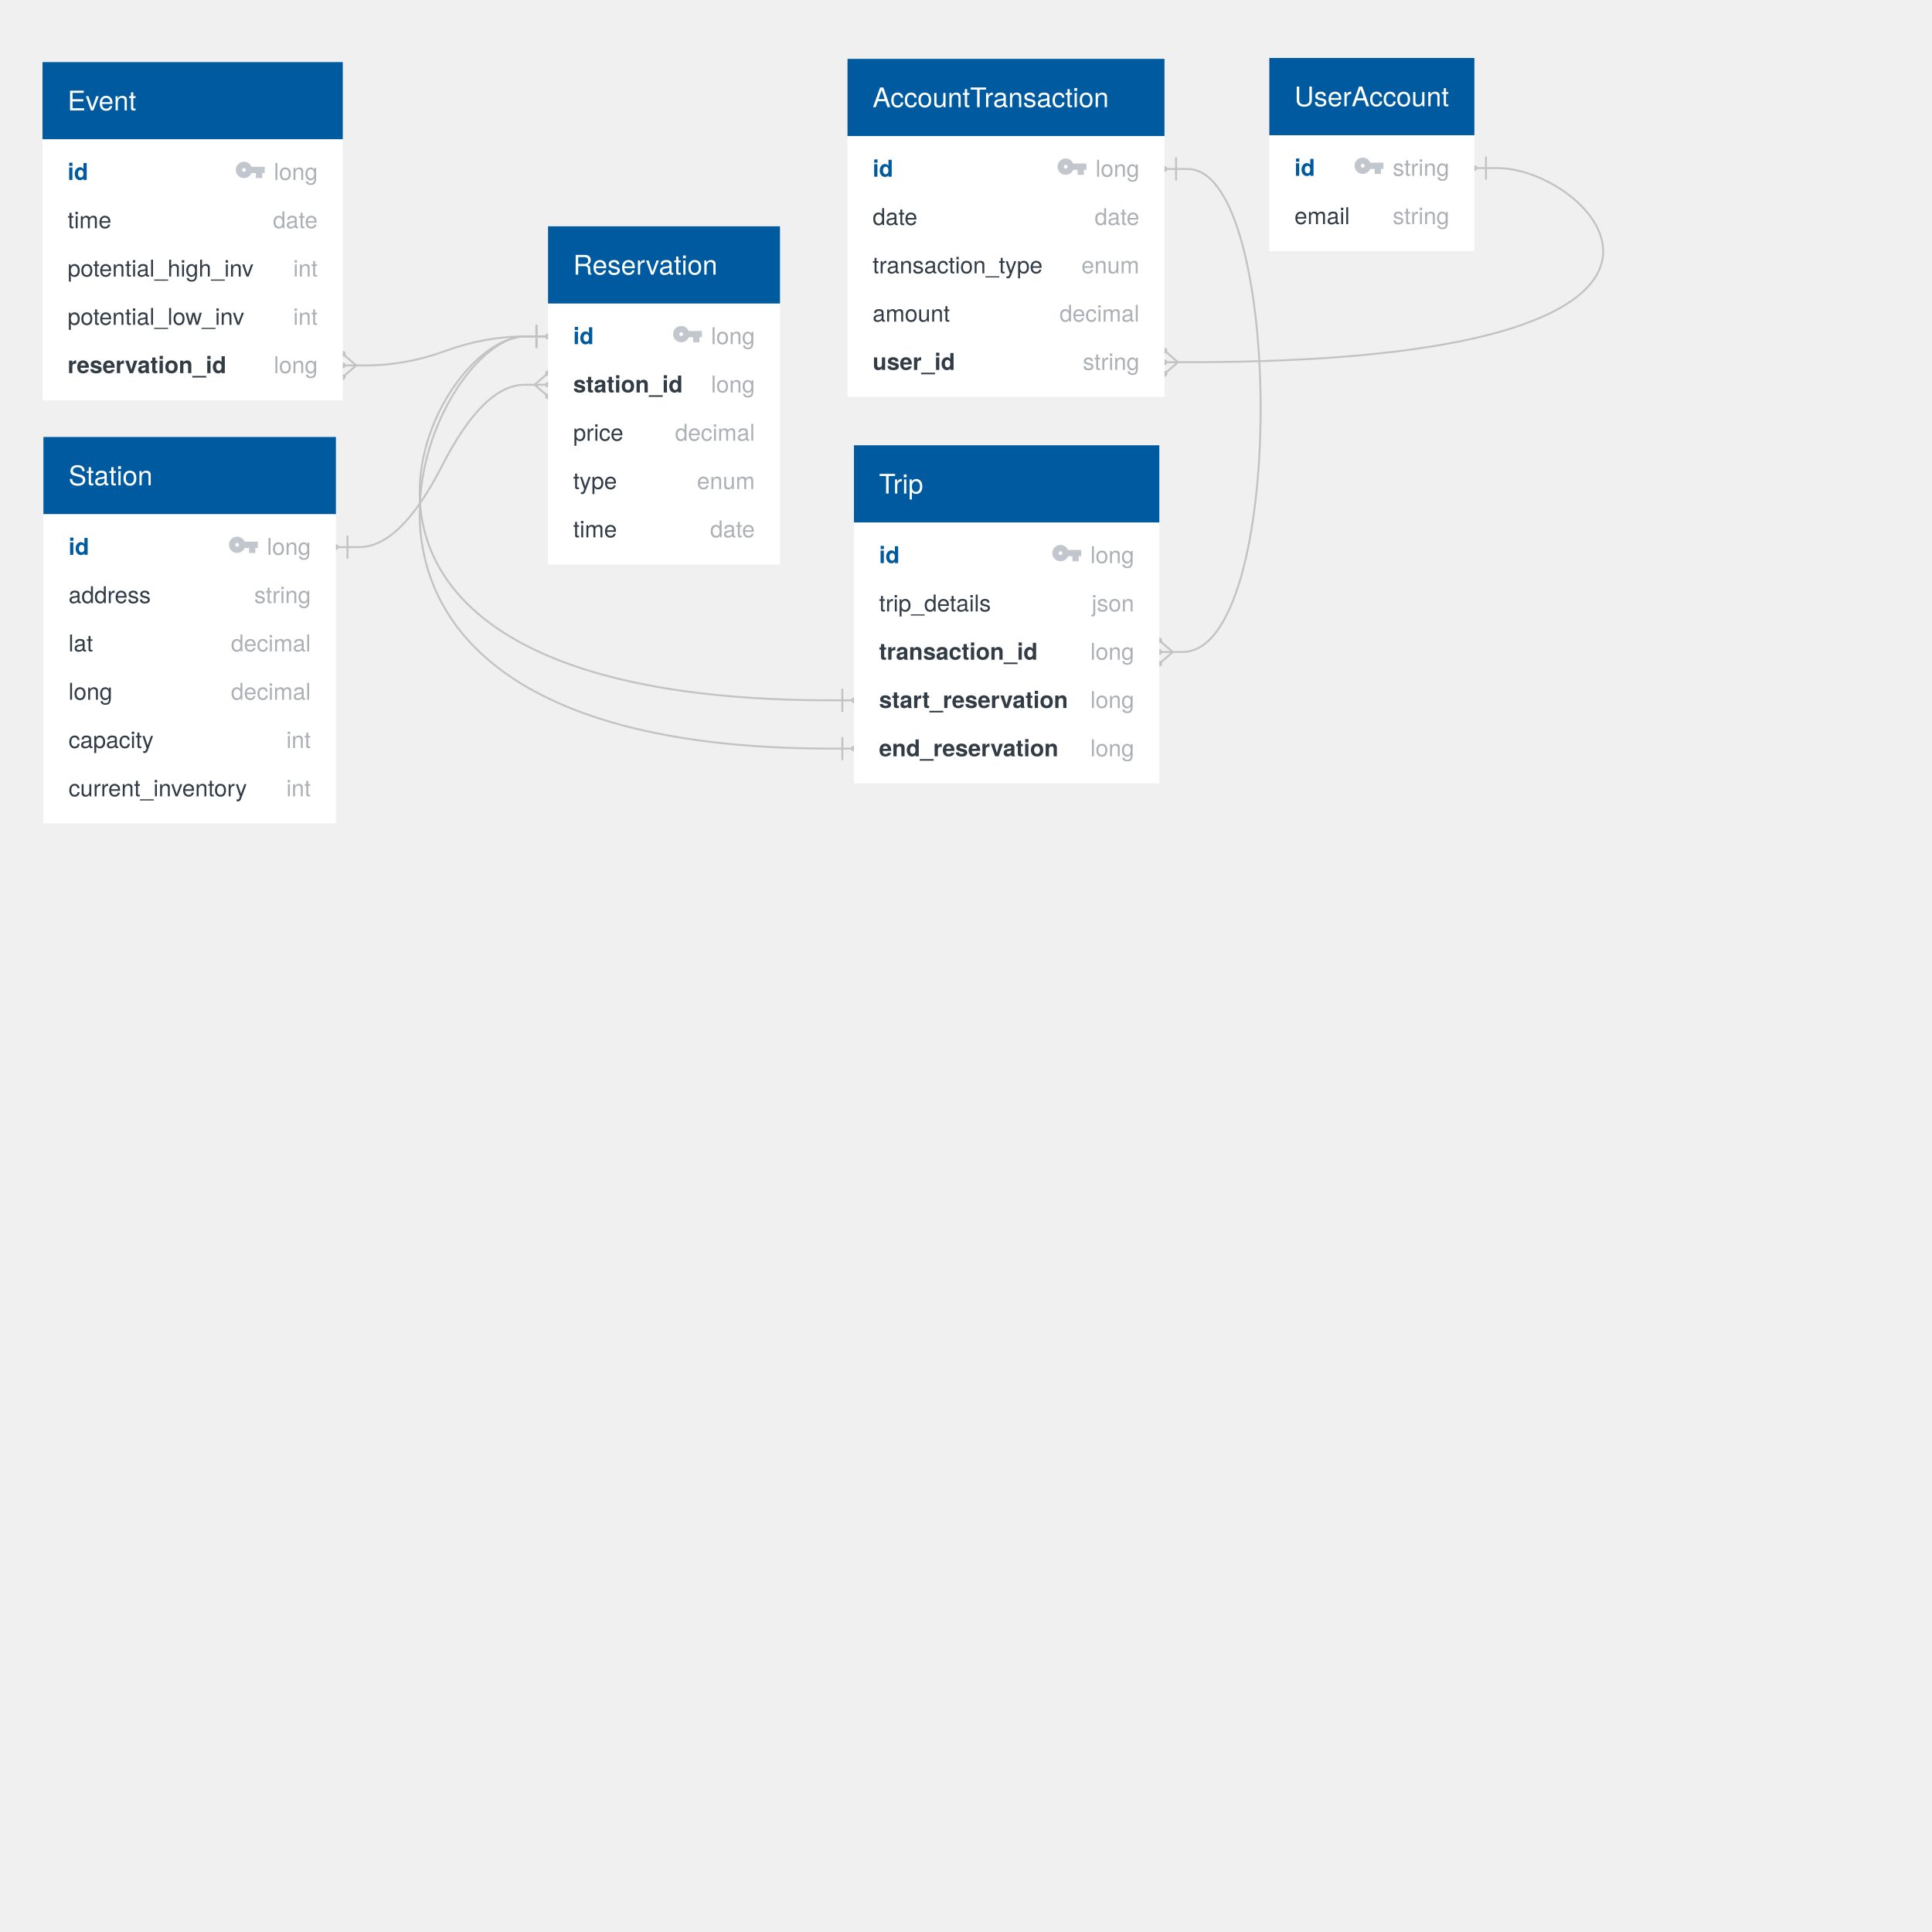
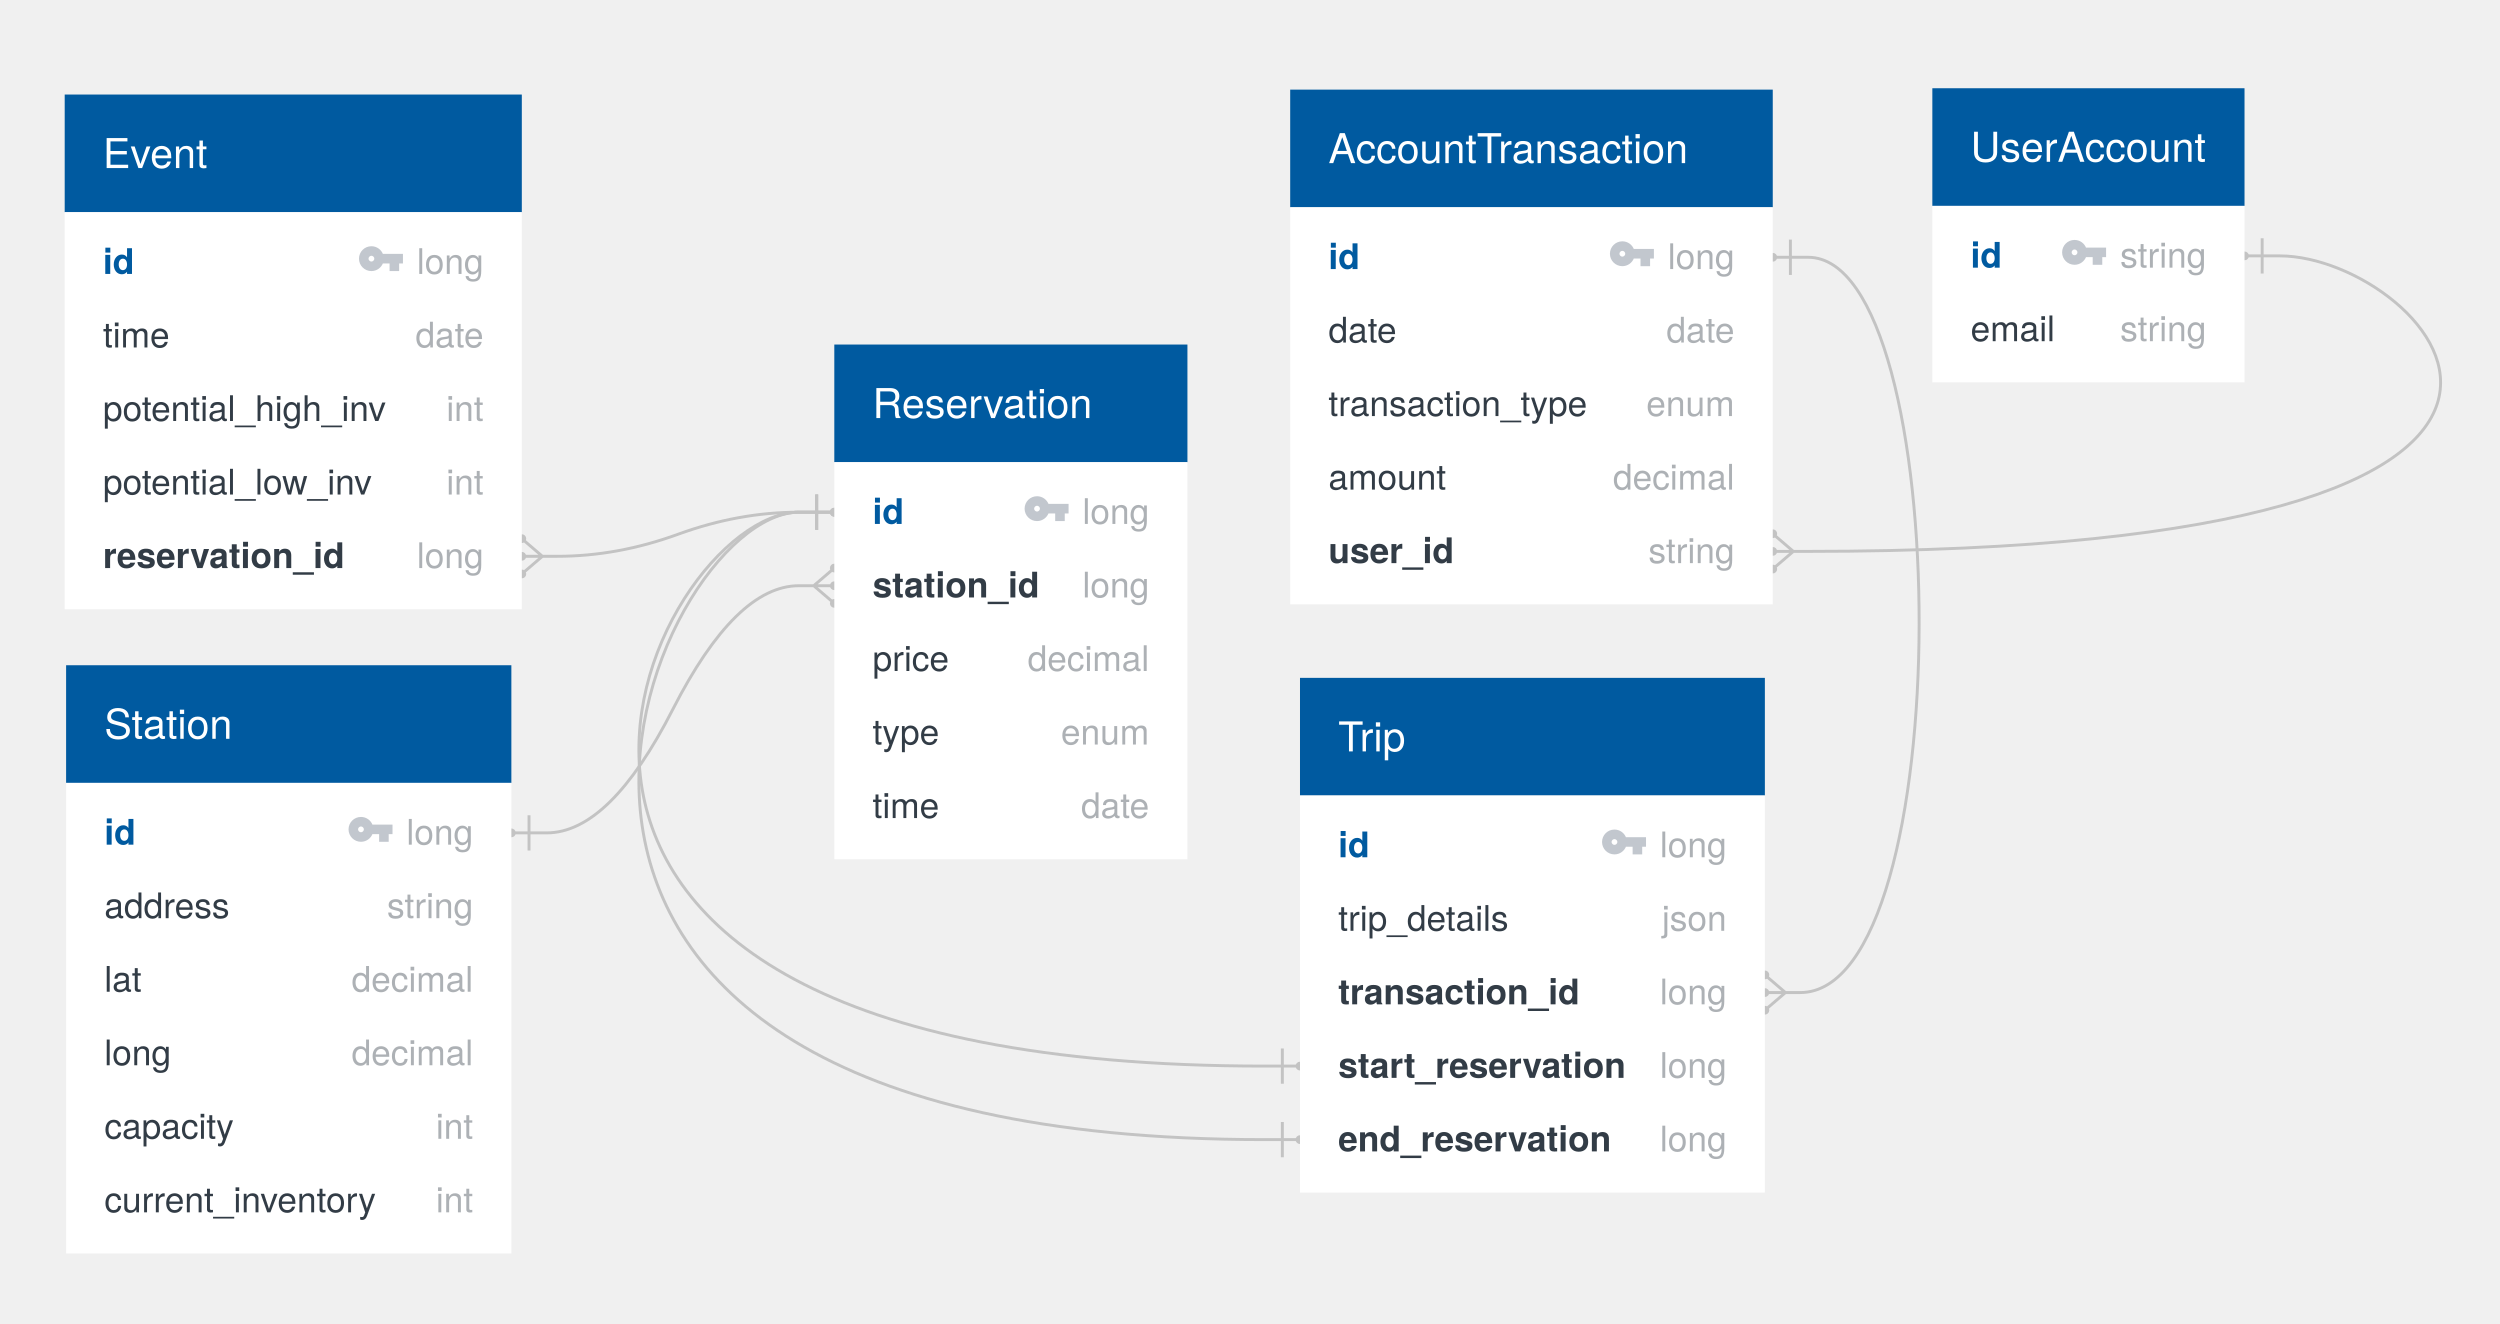
- <svg xmlns="http://www.w3.org/2000/svg" viewBox="0 0 1000 1000" class="diagram-root" style="background: #f5f6f6">
+ <svg xmlns="http://www.w3.org/2000/svg" viewBox="0 0 850 450" class="diagram-root" style="background: #f5f6f6">
  <style>
        .diagram-root {
            font-family: "Helvetica Neue", sans-serif;
            font-size: 12px;
        }
        .t {
            overflow: visible;
        }
        .t-bg {
            y: 40;
            fill: #fff;
        }
        .th {
            fill: #005aa0;
        }
        .tht {
            fill: #fff;
            font-size: 14px;
        }
        .tf {
            fill: #323c46;
            overflow: visible;
        }
        .tf.pk {
            fill: #005aa0;
            font-weight: bold;
        }
        .tf.fk {
            font-weight: bold;
        }
        .ty {
            fill: #adb1b5;
            font-weight: normal;
            text-anchor: end;
        }
        .r {
            fill: transparent;
            stroke: #c3c3c3;
            stroke-width: 1;
        }
        .l {
            stroke: 1;
        }
        .i {
            fill: #c2c7ce;
            stroke: #c2c7ce;
        }
        .i.ix {
            fill: #afb3b6;
            stroke: #000;
        }
        .fa {
            fill: transparent;
            overflow: visible;
        }
        .fa .bg.hover {
            fill: #f7f7f7;
        }
        .c {
            cy: 12;
            r: 4;
            stroke: #d2d2dc;
            fill: #d2d2dc;
        }
        .hr {
            fill: transparent;
            stroke: #323c46;
            stroke-opacity: 0.035;
            stroke-width: 13;
        }
        .dc {
            stroke: #fa5a3c;
            fill: #fa5a3c;
        }
        .x {
            stroke: white;
            stroke-width: 1;
        }
        .hl .th {
            fill: #1b9bff;
        }
        .hl .tht {
        }
        .fhl .bg {
            fill: #e7f4ff;
        }
        .fhls .bg {
        }
        .r.hl {
            stroke: #1b9bff;
        }
        .dim {
            opacity: 0.25;
        }

   </style>
-   <g class="drawing-wrapper" transform="translate(-291.3333, 5.472857) scale(1,1)">
+   <g class="drawing-wrapper" transform="translate(-291.3333, 5.472857) scale(1,1)" width="100%" height="100%">
    <g class="rs">
      <path d="M 575 193.67 m -1, 0 a 1,1 0 1,0 2,0 a 1,1 0 1,0 -2,0 M 575 193.67 m -0.5, 0 a 0.5,0.5 0 1,0 1,0 a 0.5,0.5 0 1,0 -1,0  M575 193.67 L575 193.67 563 193.67 M 575 199.67 m -1, 0 a 1,1 0 1,0 2,0 a 1,1 0 1,0 -2,0 M 575 199.67 m -0.5, 0 a 0.5,0.5 0 1,0 1,0 a 0.5,0.5 0 1,0 -1,0  M575 199.67 L575 199.67 568 193.67 575 187.67 M 575 187.67 m -1, 0 a 1,1 0 1,0 2,0 a 1,1 0 1,0 -2,0 M 575 187.67 m -0.5, 0 a 0.5,0.5 0 1,0 1,0 a 0.5,0.5 0 1,0 -1,0  M563 193.67 Q 541.55 193.67, 520.1 235.69 T 477.2 277.71 M 465.2 277.71 m -1, 0 a 1,1 0 1,0 2,0 a 1,1 0 1,0 -2,0 M 465.2 277.71 m -0.5, 0 a 0.5,0.5 0 1,0 1,0 a 0.5,0.5 0 1,0 -1,0  M465.2 277.71 L465.2 277.71 477.2 277.71 M471.2 283.71 L471.2 283.71 471.2 271.71" id="h973931431" class="r" />
      <path d="M 468.75 183.67 m -1, 0 a 1,1 0 1,0 2,0 a 1,1 0 1,0 -2,0 M 468.75 183.67 m -0.5, 0 a 0.5,0.5 0 1,0 1,0 a 0.5,0.5 0 1,0 -1,0  M468.75 183.67 L468.75 183.67 480.75 183.67 M 468.75 189.67 m -1, 0 a 1,1 0 1,0 2,0 a 1,1 0 1,0 -2,0 M 468.75 189.67 m -0.5, 0 a 0.5,0.5 0 1,0 1,0 a 0.5,0.5 0 1,0 -1,0  M468.75 189.67 L468.75 189.67 475.75 183.67 468.75 177.67 M 468.75 177.67 m -1, 0 a 1,1 0 1,0 2,0 a 1,1 0 1,0 -2,0 M 468.75 177.67 m -0.5, 0 a 0.5,0.5 0 1,0 1,0 a 0.5,0.5 0 1,0 -1,0  M480.75 183.67 Q 501.32 183.67, 521.88 176.17 T 563 168.67 M 575 168.67 m -1, 0 a 1,1 0 1,0 2,0 a 1,1 0 1,0 -2,0 M 575 168.67 m -0.5, 0 a 0.5,0.5 0 1,0 1,0 a 0.5,0.5 0 1,0 -1,0  M575 168.67 L575 168.67 563 168.67 M569 174.67 L569 174.67 569 162.67" id="h285543943" class="r" />
      <path d="M 894.07 182 m -1, 0 a 1,1 0 1,0 2,0 a 1,1 0 1,0 -2,0 M 894.07 182 m -0.5, 0 a 0.5,0.5 0 1,0 1,0 a 0.5,0.5 0 1,0 -1,0  M894.07 182 L894.07 182 906.07 182 M 894.07 188 m -1, 0 a 1,1 0 1,0 2,0 a 1,1 0 1,0 -2,0 M 894.07 188 m -0.5, 0 a 0.5,0.5 0 1,0 1,0 a 0.5,0.5 0 1,0 -1,0  M894.07 188 L894.07 188 901.07 182 894.07 176 M 894.07 176 m -1, 0 a 1,1 0 1,0 2,0 a 1,1 0 1,0 -2,0 M 894.07 176 m -0.5, 0 a 0.5,0.5 0 1,0 1,0 a 0.5,0.5 0 1,0 -1,0  M906.07 182 C 1212.71 182, 1116.47 81.53, 1066.47 81.53 M 1054.47 81.53 m -1, 0 a 1,1 0 1,0 2,0 a 1,1 0 1,0 -2,0 M 1054.47 81.53 m -0.5, 0 a 0.5,0.5 0 1,0 1,0 a 0.5,0.5 0 1,0 -1,0  M1054.47 81.53 L1054.47 81.53 1066.47 81.53 M1060.47 87.53 L1060.47 87.53 1060.47 75.53" id="h348586268" class="r" />
      <path d="M 891.39 332 m -1, 0 a 1,1 0 1,0 2,0 a 1,1 0 1,0 -2,0 M 891.39 332 m -0.5, 0 a 0.5,0.5 0 1,0 1,0 a 0.5,0.5 0 1,0 -1,0  M891.39 332 L891.39 332 903.39 332 M 891.39 338 m -1, 0 a 1,1 0 1,0 2,0 a 1,1 0 1,0 -2,0 M 891.39 338 m -0.5, 0 a 0.5,0.5 0 1,0 1,0 a 0.5,0.5 0 1,0 -1,0  M891.39 338 L891.39 338 898.39 332 891.39 326 M 891.39 326 m -1, 0 a 1,1 0 1,0 2,0 a 1,1 0 1,0 -2,0 M 891.39 326 m -0.5, 0 a 0.5,0.5 0 1,0 1,0 a 0.5,0.5 0 1,0 -1,0  M903.39 332 C 957.678 332, 956.07 82, 906.07 82 M 894.07 82 m -1, 0 a 1,1 0 1,0 2,0 a 1,1 0 1,0 -2,0 M 894.07 82 m -0.5, 0 a 0.5,0.5 0 1,0 1,0 a 0.5,0.5 0 1,0 -1,0  M894.07 82 L894.07 82 906.07 82 M900.07 88 L900.07 88 900.07 76" id="h1812625140" class="r" />
      <path d="M 733.33 357 m -1, 0 a 1,1 0 1,0 2,0 a 1,1 0 1,0 -2,0 M 733.33 357 m -0.5, 0 a 0.5,0.5 0 1,0 1,0 a 0.5,0.5 0 1,0 -1,0  M733.33 357 L733.33 357 721.33 357 M727.33 363 L727.33 363 727.33 351 M721.33 357 C 418.002 357, 513 168.67, 563 168.67 M 575 168.67 m -1, 0 a 1,1 0 1,0 2,0 a 1,1 0 1,0 -2,0 M 575 168.67 m -0.5, 0 a 0.5,0.5 0 1,0 1,0 a 0.5,0.5 0 1,0 -1,0  M575 168.67 L575 168.67 563 168.67 M569 174.67 L569 174.67 569 162.67" id="h1167572492" class="r" />
      <path d="M 733.33 382 m -1, 0 a 1,1 0 1,0 2,0 a 1,1 0 1,0 -2,0 M 733.33 382 m -0.5, 0 a 0.5,0.5 0 1,0 1,0 a 0.5,0.5 0 1,0 -1,0  M733.33 382 L733.33 382 721.33 382 M727.33 388 L727.33 388 727.33 376 M721.33 382 C 418.002 382, 513 168.67, 563 168.67 M 575 168.67 m -1, 0 a 1,1 0 1,0 2,0 a 1,1 0 1,0 -2,0 M 575 168.67 m -0.5, 0 a 0.5,0.5 0 1,0 1,0 a 0.5,0.5 0 1,0 -1,0  M575 168.67 L575 168.67 563 168.67 M569 174.67 L569 174.67 569 162.67" id="h3354970713" class="r" />
    </g>
    <g class="hrs" />
    <g class="ts">
      <svg width="151.39" height="200" x="313.81" y="220.71" id="h848053659" class="t">
        <rect height="40" width="151.39" class="th" />
        <text x="13" y="25" class="tht">Station</text>
        <rect height="160" width="151.39" class="t-bg" />
        <text x="13" y="61" class="tf pk">
               id
               <tspan x="138.39" class="ty">long</tspan>
        </text>
        <path d="M7,14A2,2 0 0,1 5,12A2,2 0 0,1 7,10A2,2 0 0,1 9,12A2,2 0 0,1 7,14M12.65,10C11.83,7.67 9.61,6 7, 6A6, 6 0 0, 0 1, 12A6, 6 0 0, 0 7, 18C9.61, 18 11.83, 16.33 12.65, 14H17V18H21V14H23V10H12.65Z" class="i pk" transform="translate(95.7025, 48) scale(0.65)" />
        <text x="13" y="86" class="tf">
               address
               <tspan x="138.39" class="ty">string</tspan>
        </text>
        <text x="13" y="111" class="tf">
               lat
               <tspan x="138.39" class="ty">decimal</tspan>
        </text>
        <text x="13" y="136" class="tf">
               long
               <tspan x="138.39" class="ty">decimal</tspan>
        </text>
        <text x="13" y="161" class="tf">
               capacity
               <tspan x="138.39" class="ty">int</tspan>
        </text>
        <text x="13" y="186" class="tf">
               current_inventory
               <tspan x="138.39" class="ty">int</tspan>
        </text>
      </svg>
      <svg width="106.14" height="100" x="948.33" y="24.53" id="h921937321" class="t">
        <rect height="40" width="106.14" class="th" />
        <text x="13" y="25" class="tht">UserAccount</text>
        <rect height="60" width="106.14" class="t-bg" />
        <text x="13" y="61" class="tf pk">
               id
               <tspan x="93.14" class="ty">string</tspan>
        </text>
        <path d="M7,14A2,2 0 0,1 5,12A2,2 0 0,1 7,10A2,2 0 0,1 9,12A2,2 0 0,1 7,14M12.65,10C11.83,7.67 9.61,6 7, 6A6, 6 0 0, 0 1, 12A6, 6 0 0, 0 7, 18C9.61, 18 11.83, 16.33 12.65, 14H17V18H21V14H23V10H12.65Z" class="i pk" transform="translate(43.79625, 48) scale(0.65)" />
        <text x="13" y="86" class="tf">
               email
               <tspan x="93.14" class="ty">string</tspan>
        </text>
      </svg>
      <svg width="164.07" height="175" x="730" y="25" id="h997417447" class="t">
        <rect height="40" width="164.07" class="th" />
        <text x="13" y="25" class="tht">AccountTransaction</text>
        <rect height="135" width="164.07" class="t-bg" />
        <text x="13" y="61" class="tf pk">
               id
               <tspan x="151.07" class="ty">long</tspan>
        </text>
        <path d="M7,14A2,2 0 0,1 5,12A2,2 0 0,1 7,10A2,2 0 0,1 9,12A2,2 0 0,1 7,14M12.65,10C11.83,7.67 9.61,6 7, 6A6, 6 0 0, 0 1, 12A6, 6 0 0, 0 7, 18C9.61, 18 11.83, 16.33 12.65, 14H17V18H21V14H23V10H12.65Z" class="i pk" transform="translate(108.3825, 48) scale(0.65)" />
        <text x="13" y="86" class="tf">
               date
               <tspan x="151.07" class="ty">date</tspan>
        </text>
        <text x="13" y="111" class="tf">
               transaction_type
               <tspan x="151.07" class="ty">enum</tspan>
        </text>
        <text x="13" y="136" class="tf">
               amount
               <tspan x="151.07" class="ty">decimal</tspan>
        </text>
        <text x="13" y="161" class="tf fk">
               user_id
               <tspan x="151.07" class="ty">string</tspan>
        </text>
      </svg>
      <svg width="158.06" height="175" x="733.33" y="225" id="h3970228849" class="t">
        <rect height="40" width="158.06" class="th" />
        <text x="13" y="25" class="tht">Trip</text>
        <rect height="135" width="158.06" class="t-bg" />
        <text x="13" y="61" class="tf pk">
               id
               <tspan x="145.06" class="ty">long</tspan>
        </text>
        <path d="M7,14A2,2 0 0,1 5,12A2,2 0 0,1 7,10A2,2 0 0,1 9,12A2,2 0 0,1 7,14M12.65,10C11.83,7.67 9.61,6 7, 6A6, 6 0 0, 0 1, 12A6, 6 0 0, 0 7, 18C9.61, 18 11.83, 16.33 12.65, 14H17V18H21V14H23V10H12.65Z" class="i pk" transform="translate(102.3725, 48) scale(0.65)" />
        <text x="13" y="86" class="tf">
               trip_details
               <tspan x="145.06" class="ty">json</tspan>
        </text>
        <text x="13" y="111" class="tf fk">
               transaction_id
               <tspan x="145.06" class="ty">long</tspan>
        </text>
        <text x="13" y="136" class="tf fk">
               start_reservation
               <tspan x="145.06" class="ty">long</tspan>
        </text>
        <text x="13" y="161" class="tf fk">
               end_reservation
               <tspan x="145.06" class="ty">long</tspan>
        </text>
      </svg>
      <svg width="120.06" height="175" x="575" y="111.67" id="h3797432675" class="t">
        <rect height="40" width="120.06" class="th" />
        <text x="13" y="25" class="tht">Reservation</text>
        <rect height="135" width="120.06" class="t-bg" />
        <text x="13" y="61" class="tf pk">
               id
               <tspan x="107.06" class="ty">long</tspan>
        </text>
        <path d="M7,14A2,2 0 0,1 5,12A2,2 0 0,1 7,10A2,2 0 0,1 9,12A2,2 0 0,1 7,14M12.65,10C11.83,7.67 9.61,6 7, 6A6, 6 0 0, 0 1, 12A6, 6 0 0, 0 7, 18C9.61, 18 11.83, 16.33 12.65, 14H17V18H21V14H23V10H12.65Z" class="i pk" transform="translate(64.3725, 48) scale(0.65)" />
        <text x="13" y="86" class="tf fk">
               station_id
               <tspan x="107.06" class="ty">long</tspan>
        </text>
        <text x="13" y="111" class="tf">
               price
               <tspan x="107.06" class="ty">decimal</tspan>
        </text>
        <text x="13" y="136" class="tf">
               type
               <tspan x="107.06" class="ty">enum</tspan>
        </text>
        <text x="13" y="161" class="tf">
               time
               <tspan x="107.06" class="ty">date</tspan>
        </text>
      </svg>
      <svg width="155.42" height="175" x="313.33" y="26.67" id="h4187780210" class="t">
        <rect height="40" width="155.42" class="th" />
        <text x="13" y="25" class="tht">Event</text>
        <rect height="135" width="155.42" class="t-bg" />
        <text x="13" y="61" class="tf pk">
               id
               <tspan x="142.42" class="ty">long</tspan>
        </text>
        <path d="M7,14A2,2 0 0,1 5,12A2,2 0 0,1 7,10A2,2 0 0,1 9,12A2,2 0 0,1 7,14M12.65,10C11.83,7.67 9.61,6 7, 6A6, 6 0 0, 0 1, 12A6, 6 0 0, 0 7, 18C9.61, 18 11.83, 16.33 12.65, 14H17V18H21V14H23V10H12.65Z" class="i pk" transform="translate(99.7325, 48) scale(0.65)" />
        <text x="13" y="86" class="tf">
               time
               <tspan x="142.42" class="ty">date</tspan>
        </text>
        <text x="13" y="111" class="tf">
               potential_high_inv
               <tspan x="142.42" class="ty">int</tspan>
        </text>
        <text x="13" y="136" class="tf">
               potential_low_inv
               <tspan x="142.42" class="ty">int</tspan>
        </text>
        <text x="13" y="161" class="tf fk">
               reservation_id
               <tspan x="142.42" class="ty">long</tspan>
        </text>
      </svg>
    </g>
  </g>
</svg>
